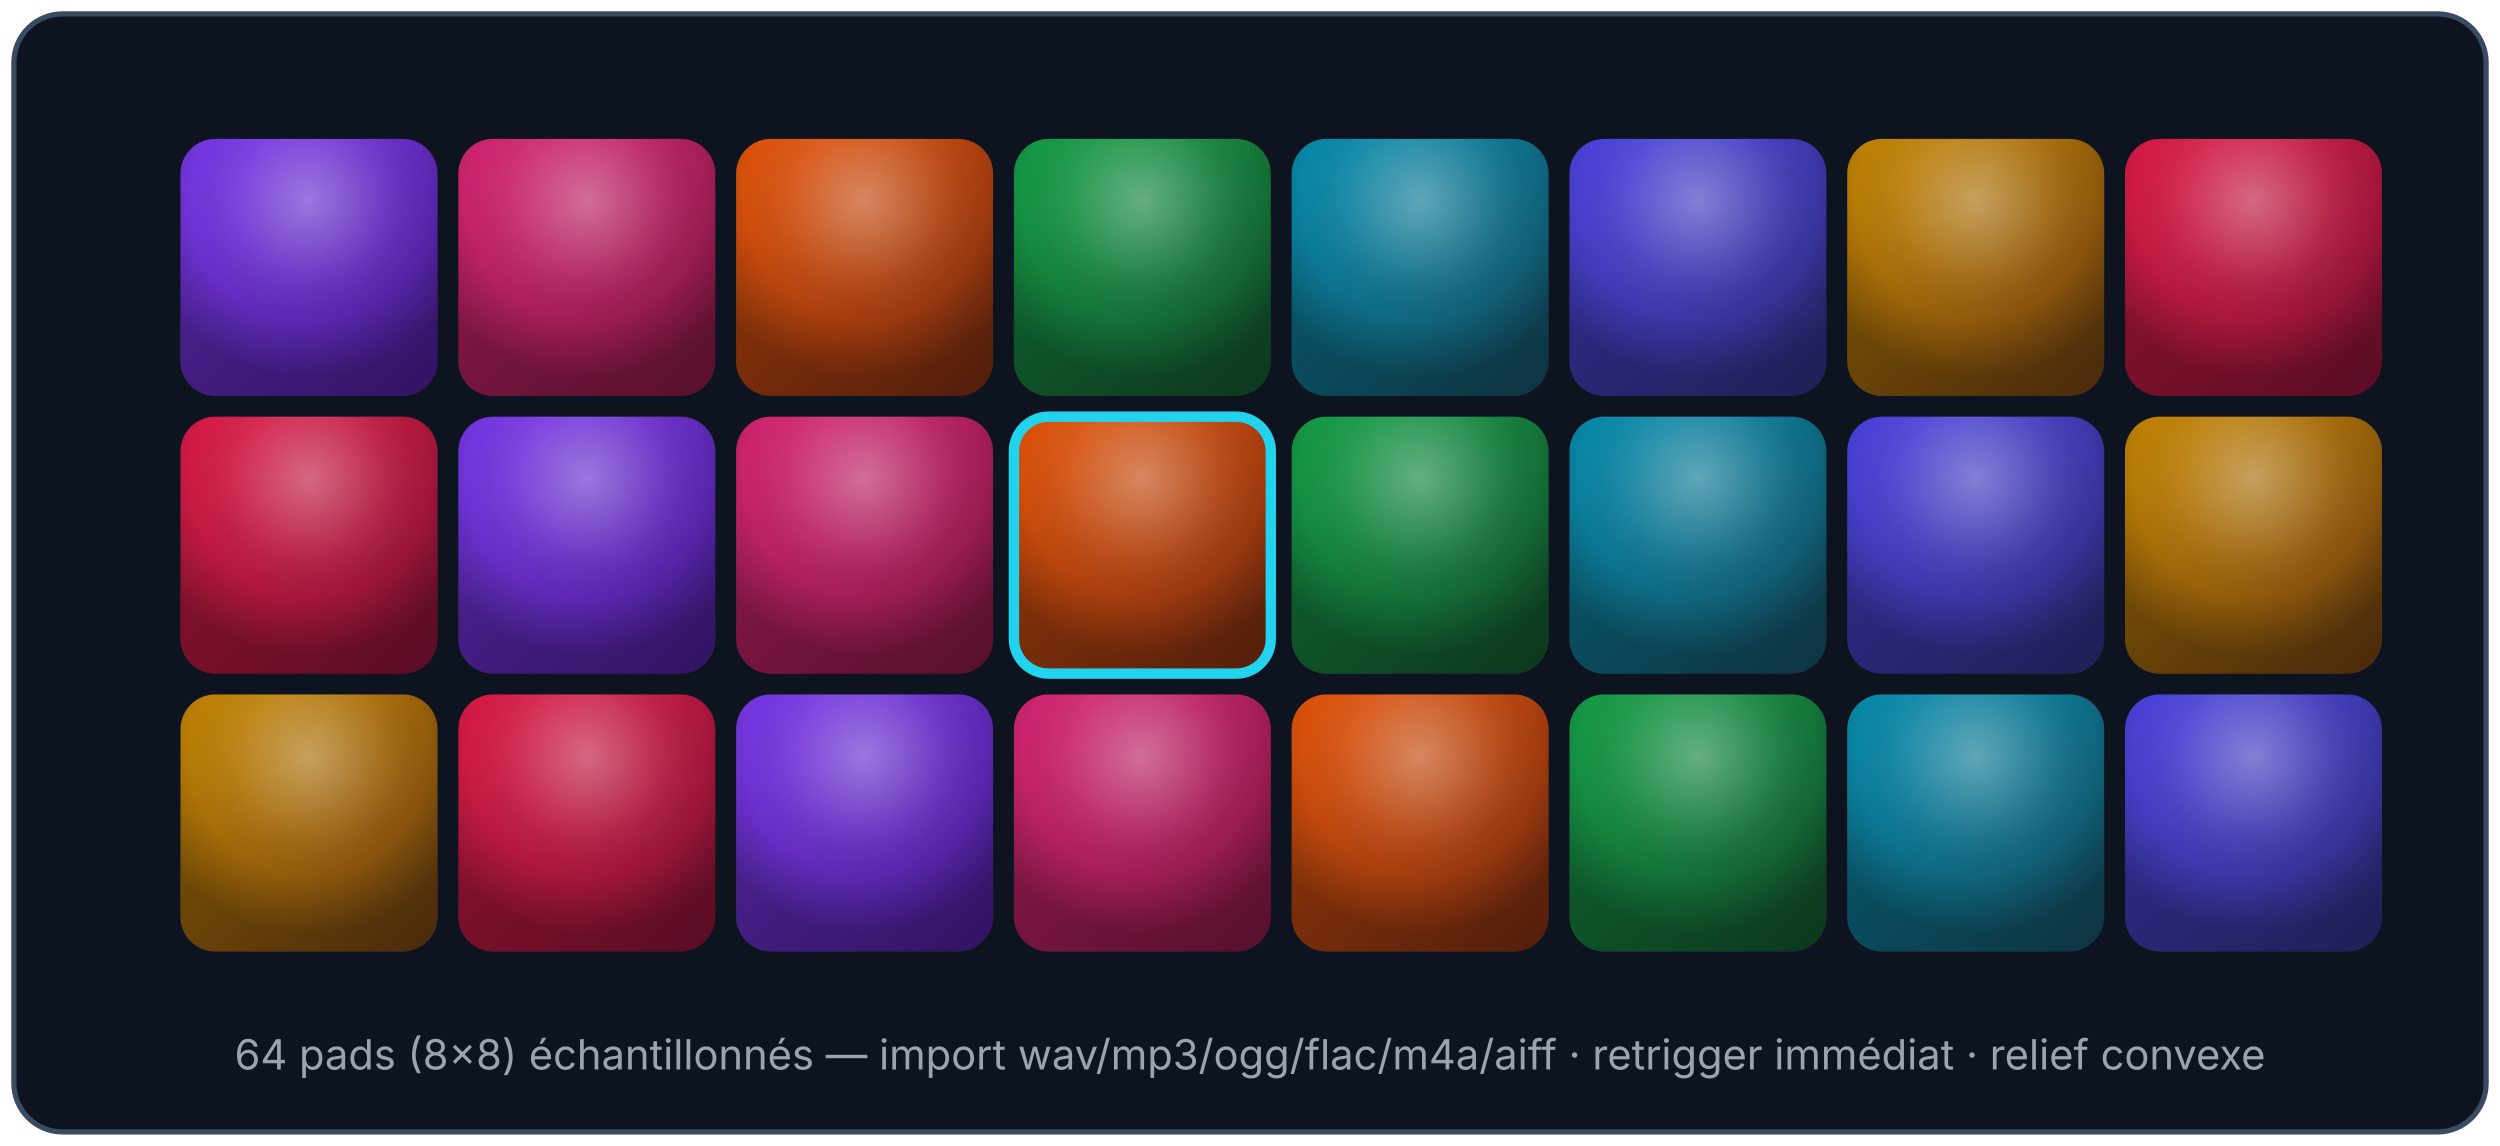
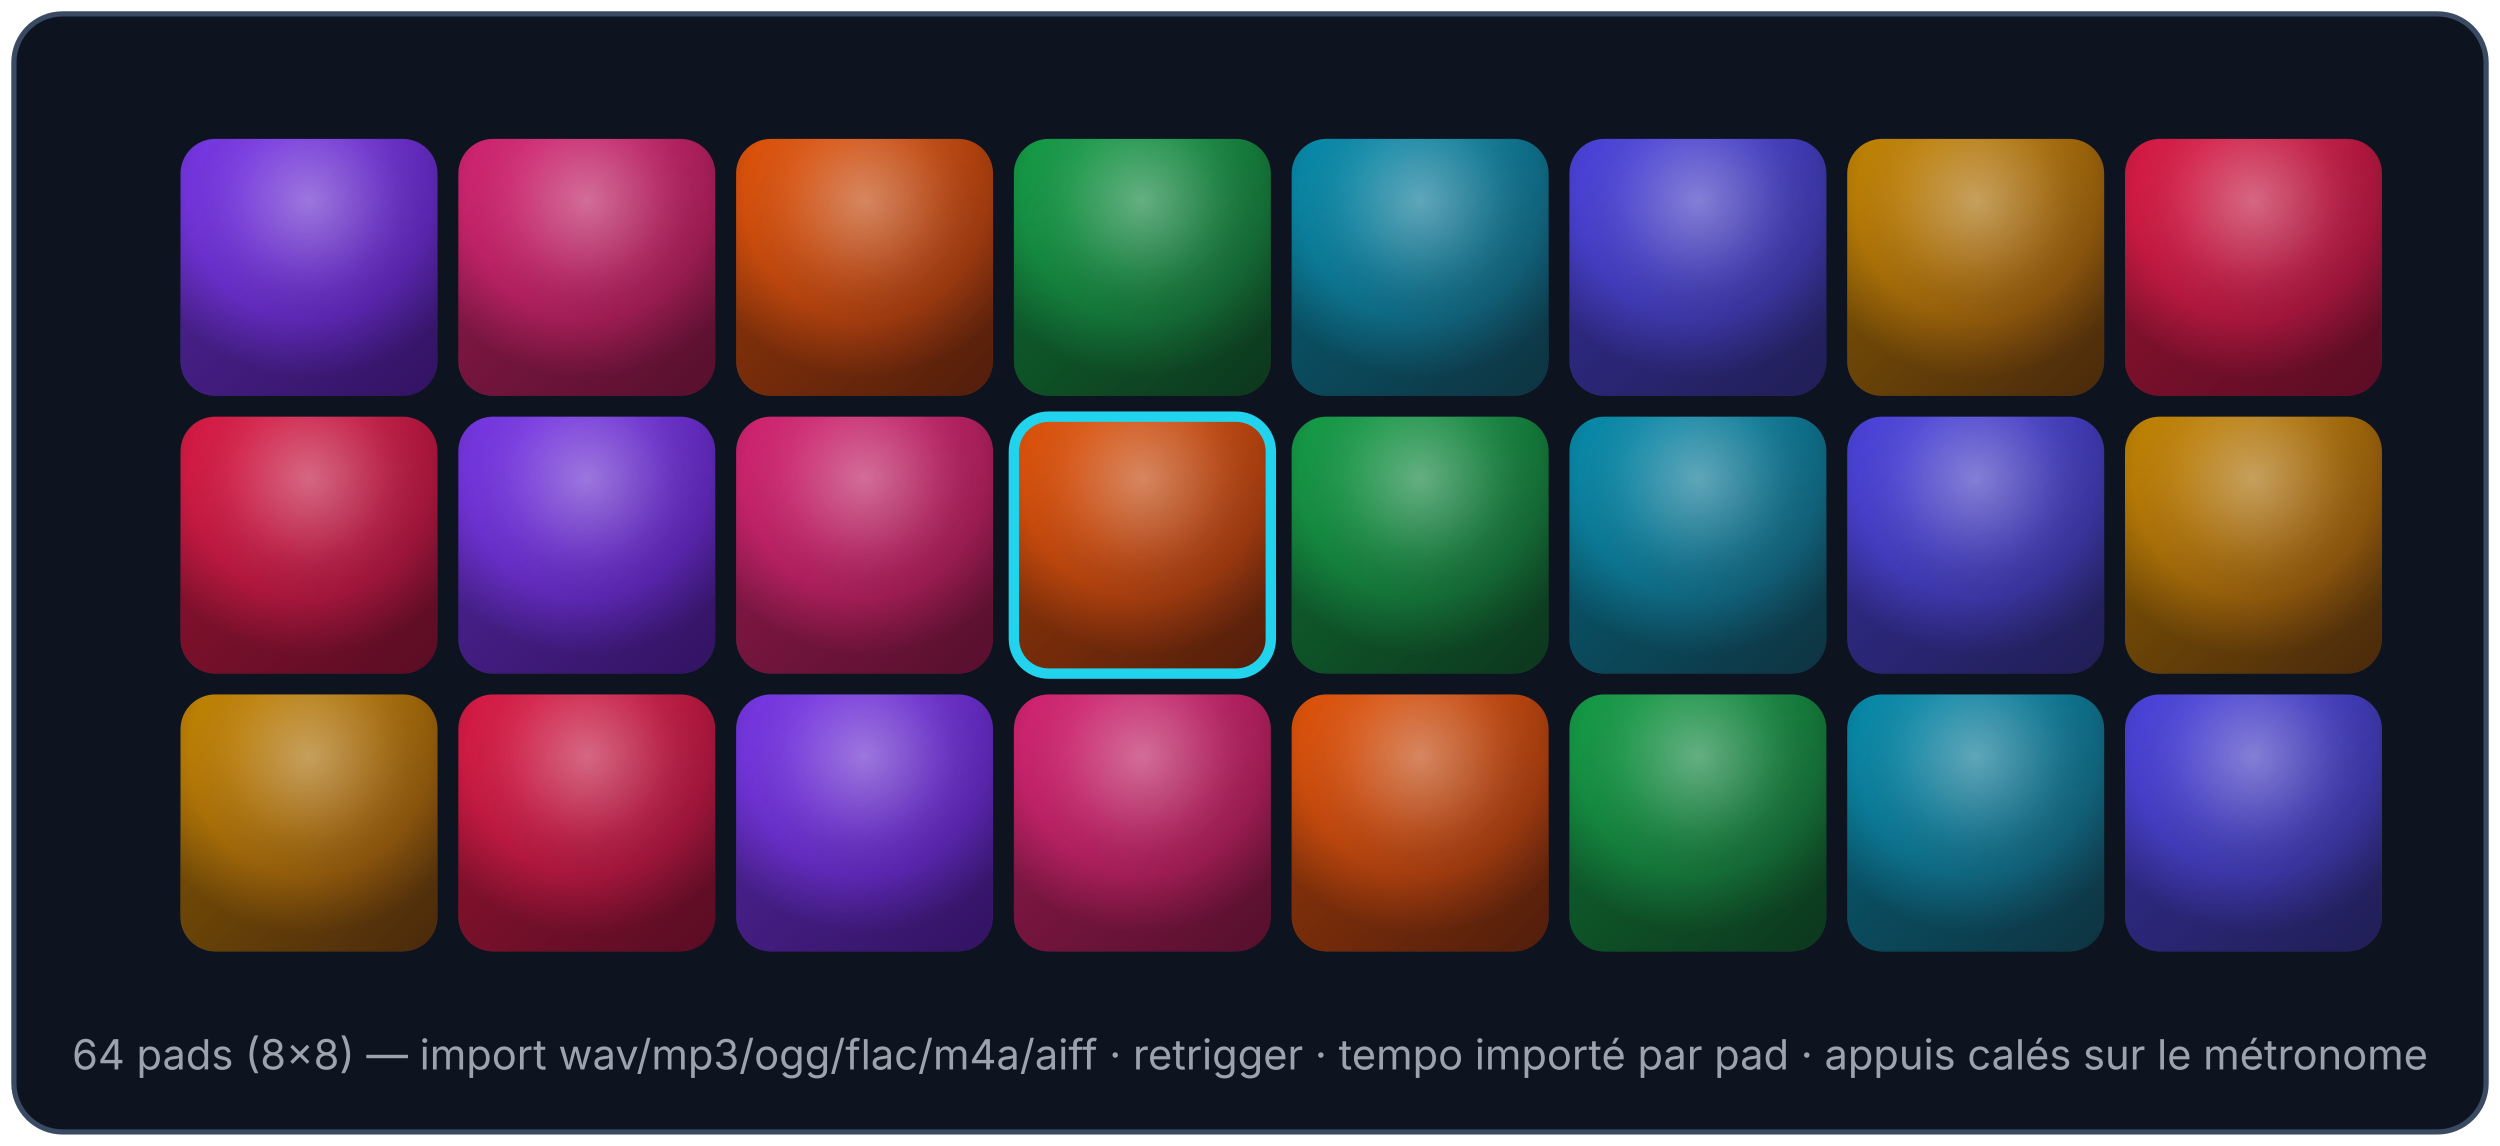
<svg xmlns="http://www.w3.org/2000/svg" viewBox="0 0 720 330" font-family="system-ui, -apple-system, sans-serif">
  <defs>
    <linearGradient id="p0" x1="0" y1="0" x2="1" y2="1">
      <stop offset="0" stop-color="#7c3aed" />
      <stop offset="1" stop-color="#4c1d95" />
    </linearGradient>
    <linearGradient id="p1" x1="0" y1="0" x2="1" y2="1">
      <stop offset="0" stop-color="#db2777" />
      <stop offset="1" stop-color="#831843" />
    </linearGradient>
    <linearGradient id="p2" x1="0" y1="0" x2="1" y2="1">
      <stop offset="0" stop-color="#ea580c" />
      <stop offset="1" stop-color="#7c2d12" />
    </linearGradient>
    <linearGradient id="p3" x1="0" y1="0" x2="1" y2="1">
      <stop offset="0" stop-color="#16a34a" />
      <stop offset="1" stop-color="#14532d" />
    </linearGradient>
    <linearGradient id="p4" x1="0" y1="0" x2="1" y2="1">
      <stop offset="0" stop-color="#0891b2" />
      <stop offset="1" stop-color="#164e63" />
    </linearGradient>
    <linearGradient id="p5" x1="0" y1="0" x2="1" y2="1">
      <stop offset="0" stop-color="#4f46e5" />
      <stop offset="1" stop-color="#312e81" />
    </linearGradient>
    <linearGradient id="p6" x1="0" y1="0" x2="1" y2="1">
      <stop offset="0" stop-color="#ca8a04" />
      <stop offset="1" stop-color="#713f12" />
    </linearGradient>
    <linearGradient id="p7" x1="0" y1="0" x2="1" y2="1">
      <stop offset="0" stop-color="#e11d48" />
      <stop offset="1" stop-color="#881337" />
    </linearGradient>
    <radialGradient id="conv" cx="50%" cy="24%" r="75%">
      <stop offset="0" stop-color="#ffffff" stop-opacity="0.34" />
      <stop offset="0.38" stop-color="#ffffff" stop-opacity="0.08" />
      <stop offset="0.62" stop-color="#000000" stop-opacity="0.04" />
      <stop offset="0.92" stop-color="#000000" stop-opacity="0.34" />
    </radialGradient>
    <pattern id="convpat" width="80" height="80" patternUnits="userSpaceOnUse" patternTransform="translate(52 40)">
      <rect width="74" height="74" rx="10" fill="url(#conv)" />
    </pattern>
  </defs>
  <rect x="4" y="4" width="712" height="322" rx="14" fill="#0d1420" stroke="#3a4a63" stroke-width="1.5" />
  <g>
    <rect x="52" y="40" width="74" height="74" rx="10" fill="url(#p0)" />
    <rect x="132" y="40" width="74" height="74" rx="10" fill="url(#p1)" />
    <rect x="212" y="40" width="74" height="74" rx="10" fill="url(#p2)" />
    <rect x="292" y="40" width="74" height="74" rx="10" fill="url(#p3)" />
    <rect x="372" y="40" width="74" height="74" rx="10" fill="url(#p4)" />
    <rect x="452" y="40" width="74" height="74" rx="10" fill="url(#p5)" />
    <rect x="532" y="40" width="74" height="74" rx="10" fill="url(#p6)" />
    <rect x="612" y="40" width="74" height="74" rx="10" fill="url(#p7)" />
    <rect x="52" y="120" width="74" height="74" rx="10" fill="url(#p7)" />
    <rect x="132" y="120" width="74" height="74" rx="10" fill="url(#p0)" />
    <rect x="212" y="120" width="74" height="74" rx="10" fill="url(#p1)" />
    <rect x="292" y="120" width="74" height="74" rx="10" fill="url(#p2)" />
    <rect x="372" y="120" width="74" height="74" rx="10" fill="url(#p3)" />
    <rect x="452" y="120" width="74" height="74" rx="10" fill="url(#p4)" />
    <rect x="532" y="120" width="74" height="74" rx="10" fill="url(#p5)" />
    <rect x="612" y="120" width="74" height="74" rx="10" fill="url(#p6)" />
    <rect x="52" y="200" width="74" height="74" rx="10" fill="url(#p6)" />
    <rect x="132" y="200" width="74" height="74" rx="10" fill="url(#p7)" />
    <rect x="212" y="200" width="74" height="74" rx="10" fill="url(#p0)" />
    <rect x="292" y="200" width="74" height="74" rx="10" fill="url(#p1)" />
    <rect x="372" y="200" width="74" height="74" rx="10" fill="url(#p2)" />
    <rect x="452" y="200" width="74" height="74" rx="10" fill="url(#p3)" />
    <rect x="532" y="200" width="74" height="74" rx="10" fill="url(#p4)" />
    <rect x="612" y="200" width="74" height="74" rx="10" fill="url(#p5)" />
  </g>
  <rect x="52" y="40" width="634" height="234" rx="10" fill="url(#convpat)" />
  <rect x="292" y="120" width="74" height="74" rx="10" fill="none" stroke="#22d3ee" stroke-width="3" />
  <text x="360" y="308" text-anchor="middle" fill="#9ca3af" font-size="12">
-     64 pads (8×8) échantillonnés — import wav/mp3/ogg/flac/m4a/aiff · retrigger immédiat · relief convexe
+     64 pads (8×8) — import wav/mp3/ogg/flac/m4a/aiff · retrigger · tempo importé par pad · appuis calés sur le métronome
  </text>
</svg>
